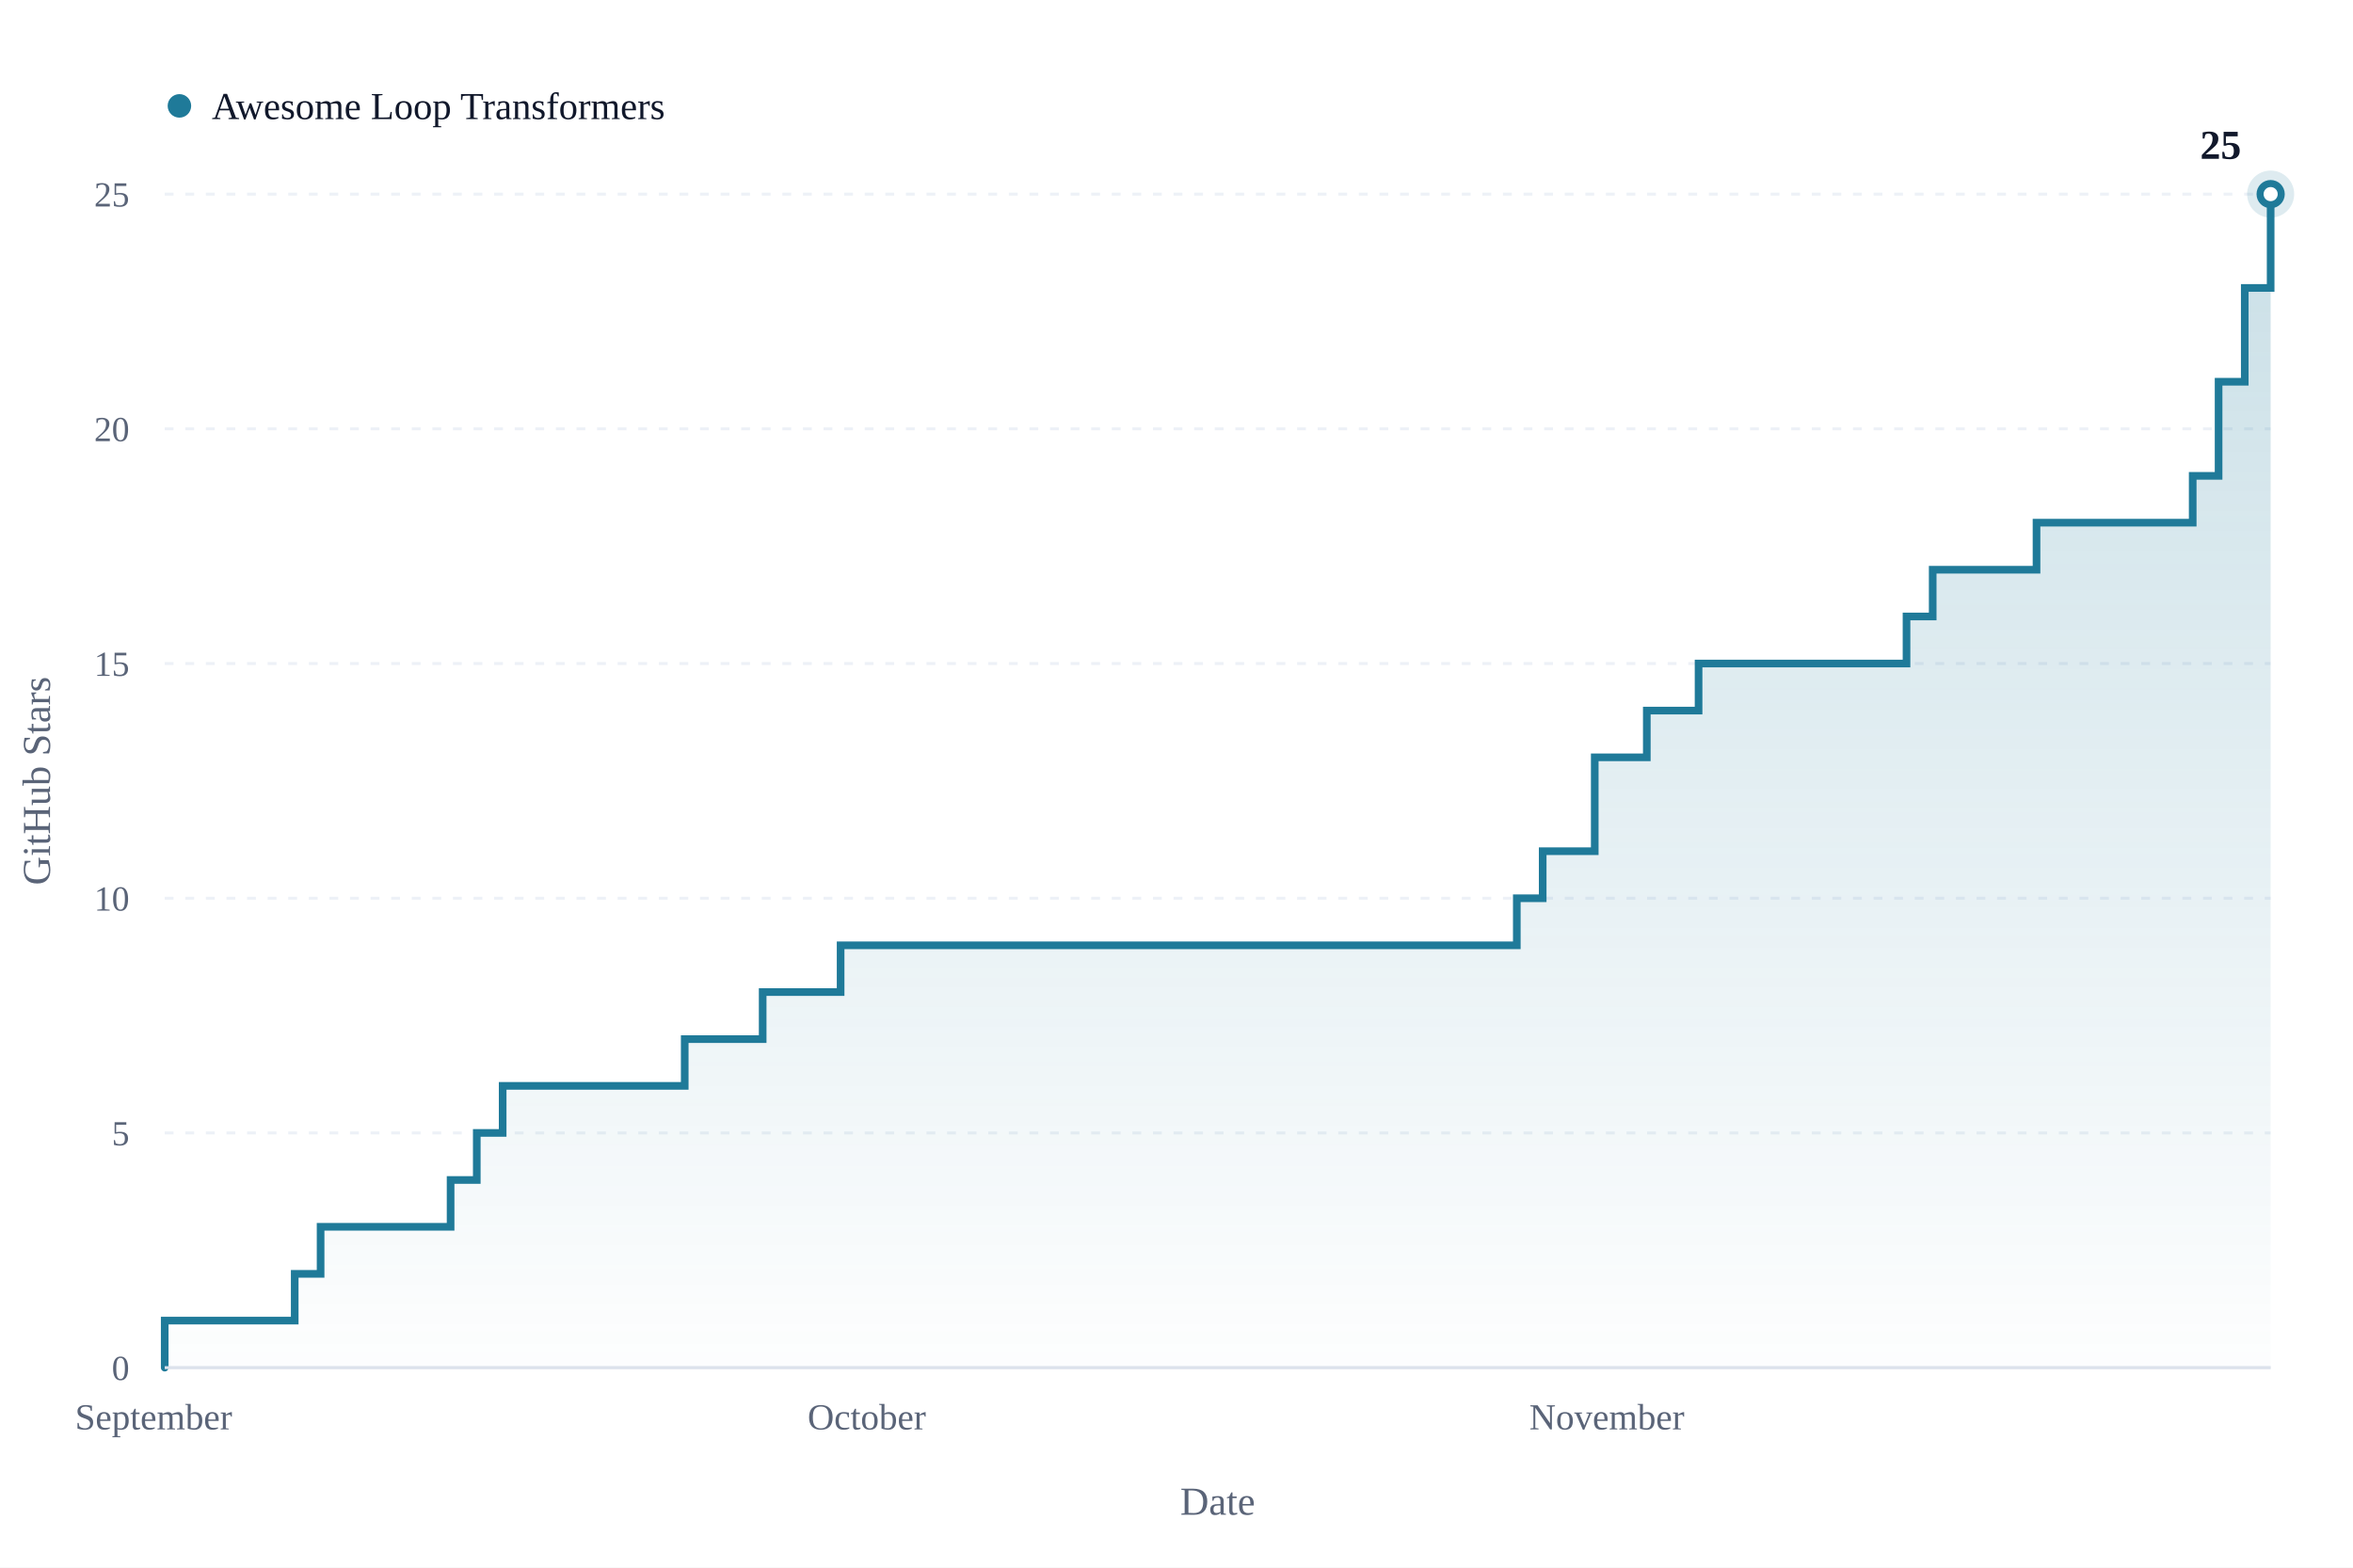
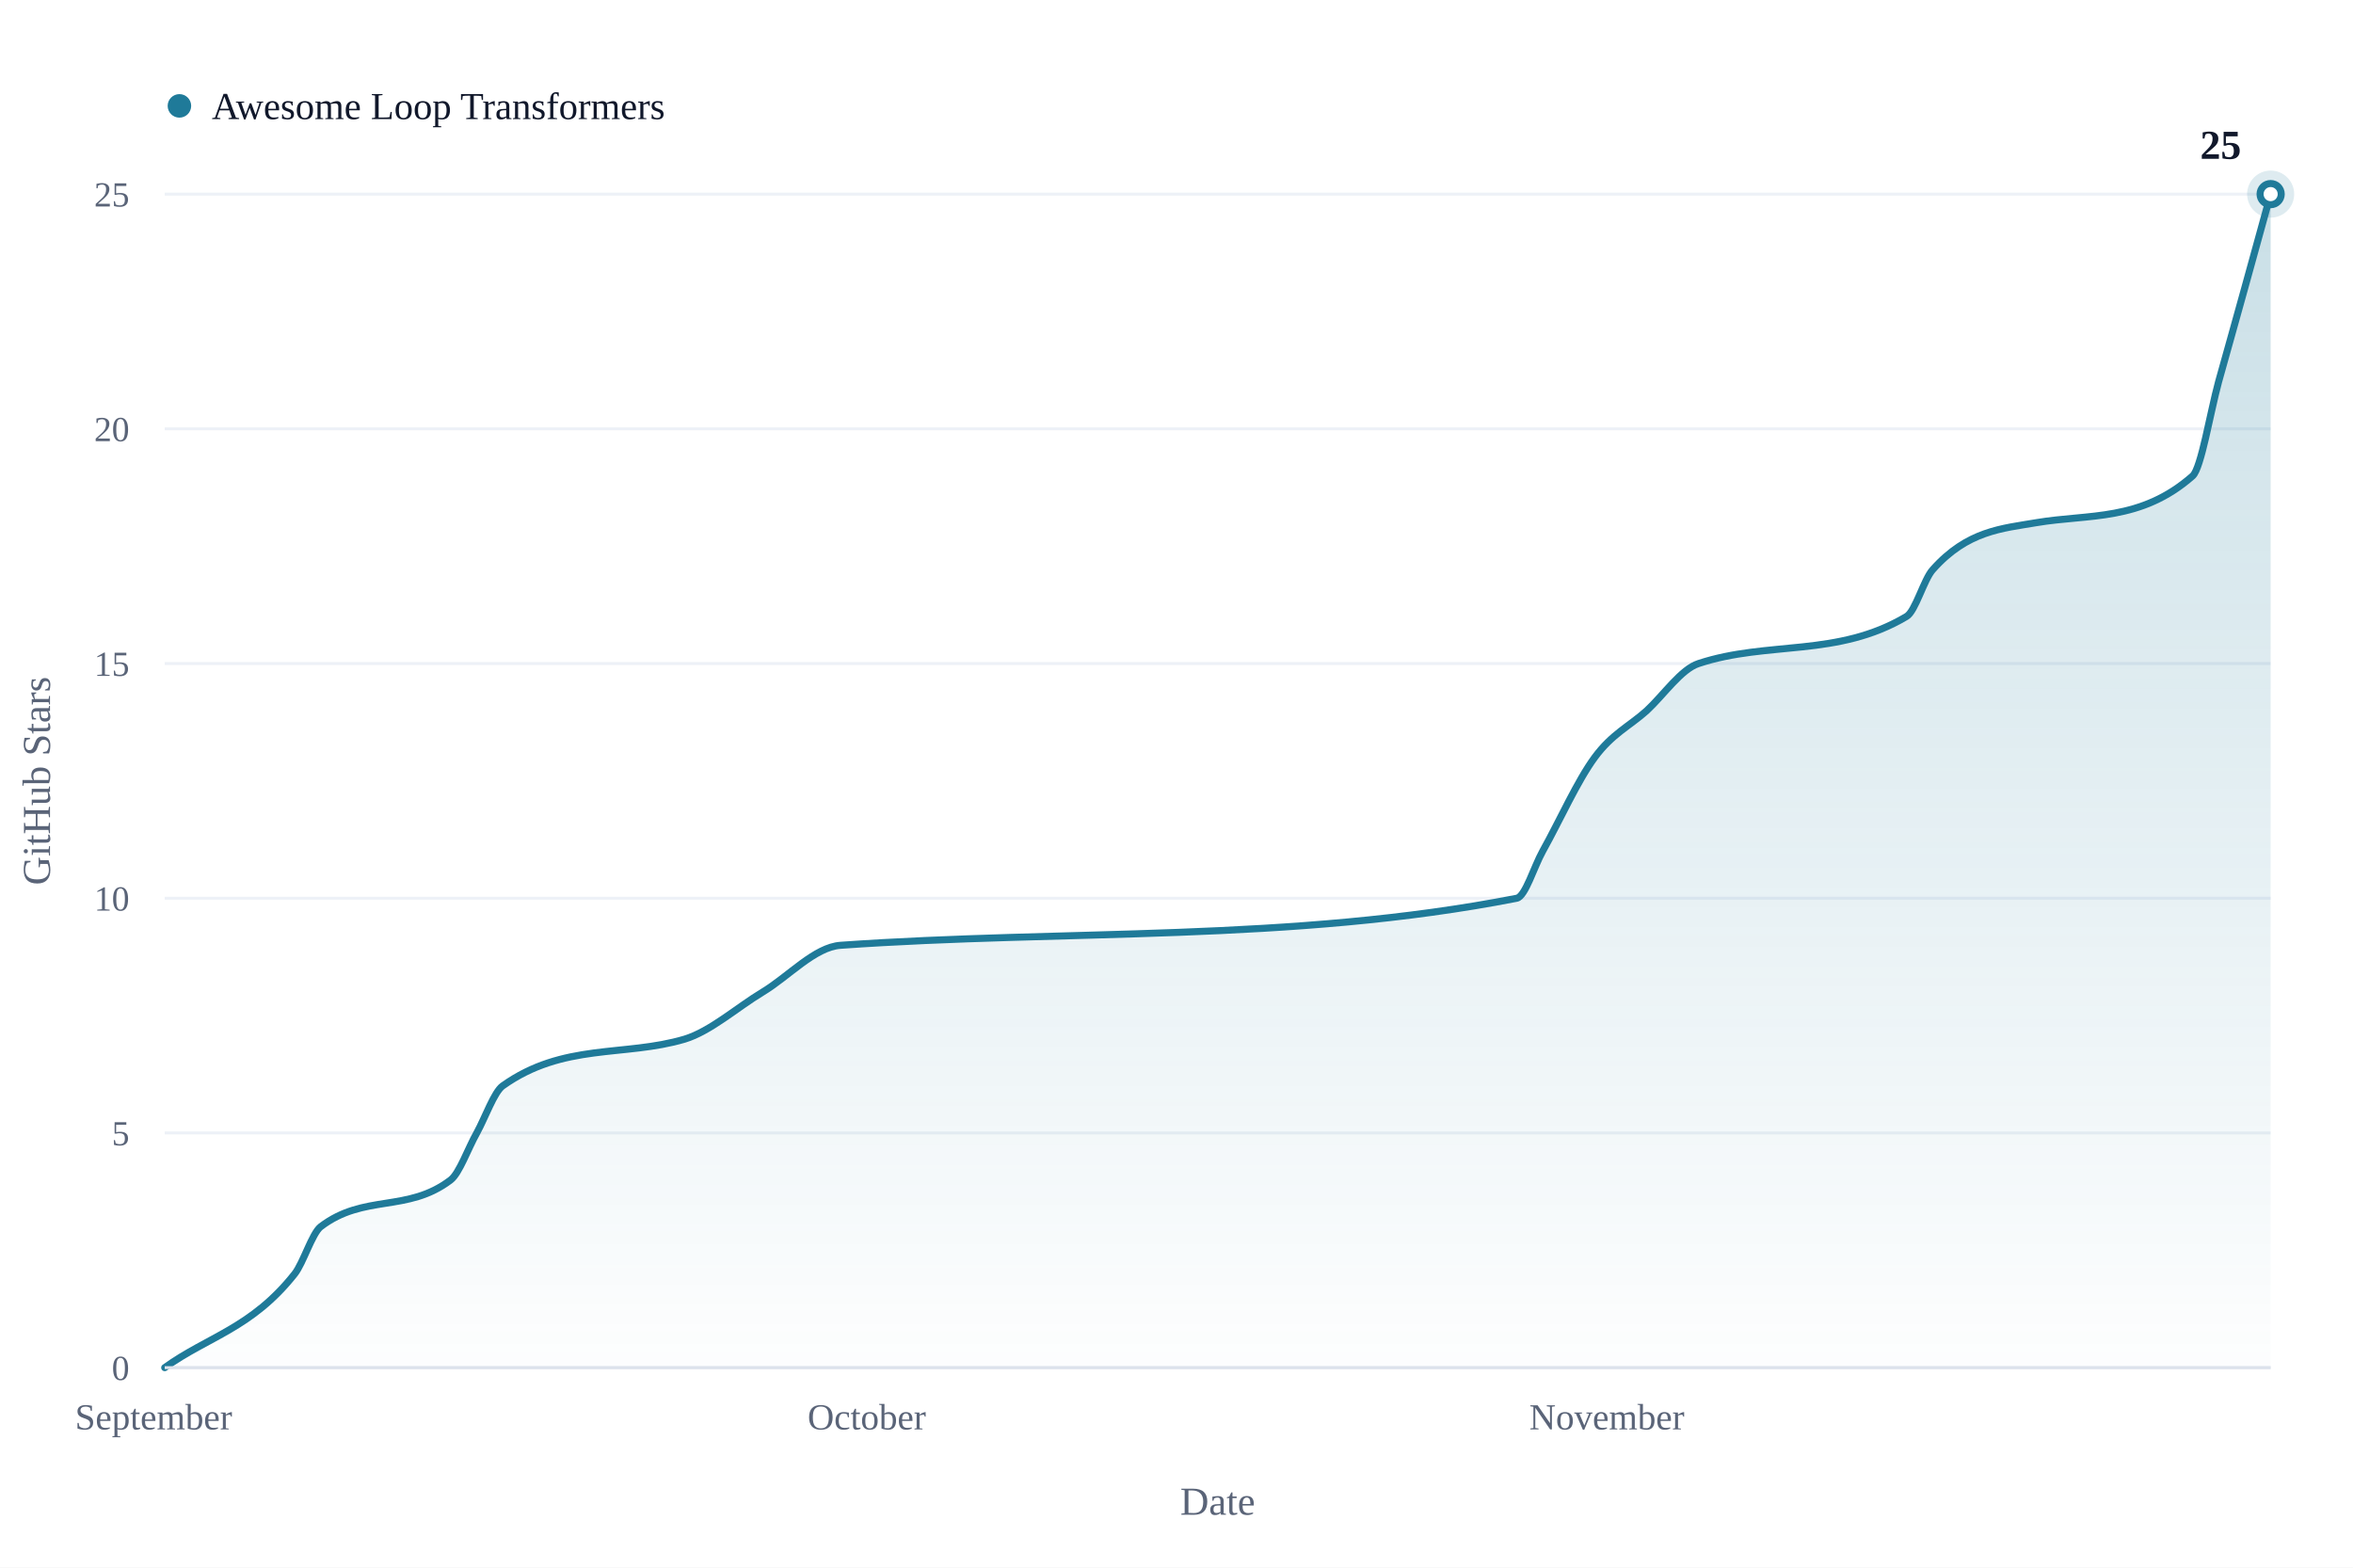
<svg xmlns="http://www.w3.org/2000/svg" width="800" height="533" viewBox="0 0 800 533" role="img" aria-label="25 stars since 2026-09-04">
  <defs>
    <linearGradient id="fill-light" x1="0" y1="0" x2="0" y2="1">
      <stop offset="0%" stop-color="#1F7A99" stop-opacity="0.24" />
      <stop offset="100%" stop-color="#1F7A99" stop-opacity="0.01" />
    </linearGradient>
  </defs>
  <rect width="800" height="533" fill="#FFFFFF" />
  <line x1="56" y1="465.0" x2="772" y2="465.0" stroke="#EDF1F7" stroke-width="1" stroke-dasharray="0" />
  <text x="44" y="469.2" text-anchor="end" font-size="12" fill="#5A6478">0</text>
-   <line x1="56" y1="385.2" x2="772" y2="385.2" stroke="#EDF1F7" stroke-width="1" stroke-dasharray="3 4" />
+   <line x1="56" y1="385.2" x2="772" y2="385.2" stroke="#EDF1F7" stroke-width="1" stroke-dasharray="0" />
  <text x="44" y="389.4" text-anchor="end" font-size="12" fill="#5A6478">5</text>
-   <line x1="56" y1="305.4" x2="772" y2="305.4" stroke="#EDF1F7" stroke-width="1" stroke-dasharray="3 4" />
+   <line x1="56" y1="305.4" x2="772" y2="305.4" stroke="#EDF1F7" stroke-width="1" stroke-dasharray="0" />
  <text x="44" y="309.6" text-anchor="end" font-size="12" fill="#5A6478">10</text>
-   <line x1="56" y1="225.6" x2="772" y2="225.6" stroke="#EDF1F7" stroke-width="1" stroke-dasharray="3 4" />
+   <line x1="56" y1="225.6" x2="772" y2="225.6" stroke="#EDF1F7" stroke-width="1" stroke-dasharray="0" />
  <text x="44" y="229.8" text-anchor="end" font-size="12" fill="#5A6478">15</text>
-   <line x1="56" y1="145.8" x2="772" y2="145.8" stroke="#EDF1F7" stroke-width="1" stroke-dasharray="3 4" />
+   <line x1="56" y1="145.8" x2="772" y2="145.8" stroke="#EDF1F7" stroke-width="1" stroke-dasharray="0" />
  <text x="44" y="150.0" text-anchor="end" font-size="12" fill="#5A6478">20</text>
-   <line x1="56" y1="66.0" x2="772" y2="66.0" stroke="#EDF1F7" stroke-width="1" stroke-dasharray="3 4" />
+   <line x1="56" y1="66.0" x2="772" y2="66.0" stroke="#EDF1F7" stroke-width="1" stroke-dasharray="0" />
  <text x="44" y="70.2" text-anchor="end" font-size="12" fill="#5A6478">25</text>
  <text x="25.5" y="486" text-anchor="start" font-size="12.5" fill="#5A6478">September</text>
  <text x="294.7" y="486" text-anchor="middle" font-size="12.5" fill="#5A6478">October</text>
  <text x="572.7" y="486" text-anchor="end" font-size="12.5" fill="#5A6478">November</text>
-   <path d="M56.0,465.0 H56.0 V449.0 H100.2 V433.1 H109.0 V417.1 H153.2 V401.2 H162.1 V385.2 H170.9 V369.2 H232.8 V353.3 H259.3 V337.3 H285.8 V321.4 H515.7 V305.4 H524.5 V289.4 H542.2 V257.5 H559.9 V241.6 H577.5 V225.6 H648.2 V209.6 H657.1 V193.7 H692.4 V177.7 H745.5 V161.8 H754.3 V129.8 H763.2 V97.9 H772.0 V66.0 V465 H56.0 Z" fill="url(#fill-light)" />
-   <path d="M56.0,465.0 H56.0 V449.0 H100.2 V433.1 H109.0 V417.1 H153.2 V401.2 H162.1 V385.2 H170.9 V369.2 H232.8 V353.3 H259.3 V337.3 H285.8 V321.4 H515.7 V305.4 H524.5 V289.4 H542.2 V257.5 H559.9 V241.6 H577.5 V225.6 H648.2 V209.6 H657.1 V193.7 H692.4 V177.7 H745.5 V161.8 H754.3 V129.8 H763.2 V97.9 H772.0 V66.0" fill="none" stroke="#1F7A99" stroke-width="2.6" stroke-linejoin="miter" stroke-linecap="round" />
+   <path d="M56.0,465.0 C70.7,454.4 85.5,451.7 100.2,433.1 C103.1,429.4 106.1,419.4 109.0,417.1 C123.8,405.8 138.5,412.4 153.2,401.2 C156.2,398.9 159.1,390.5 162.1,385.2 C165.0,379.9 168.0,371.3 170.9,369.2 C191.5,354.5 212.2,359.4 232.8,353.3 C241.6,350.6 250.5,342.6 259.3,337.3 C268.1,332.0 277.0,322.0 285.8,321.4 C362.4,316.0 439.0,320.4 515.7,305.4 C518.6,304.8 521.5,294.8 524.5,289.4 C530.4,278.8 536.3,265.5 542.2,257.5 C548.1,249.5 554.0,246.9 559.9,241.6 C565.7,236.2 571.6,227.5 577.5,225.6 C601.1,217.8 624.7,223.6 648.2,209.6 C651.2,207.9 654.1,197.0 657.1,193.7 C668.9,180.4 680.7,179.7 692.4,177.7 C710.1,174.7 727.8,177.4 745.5,161.8 C748.4,159.1 751.4,140.5 754.3,129.8 C757.3,119.2 760.2,108.6 763.2,97.9 C766.1,87.3 769.1,76.6 772.0,66.0 L772.0,465 L56.0,465 Z" fill="url(#fill-light)" />
+   <path d="M56.0,465.0 C70.7,454.4 85.5,451.7 100.2,433.1 C103.1,429.4 106.1,419.4 109.0,417.1 C123.8,405.8 138.5,412.4 153.2,401.2 C156.2,398.9 159.1,390.5 162.1,385.2 C165.0,379.9 168.0,371.3 170.9,369.2 C191.5,354.5 212.2,359.4 232.8,353.3 C241.6,350.6 250.5,342.6 259.3,337.3 C268.1,332.0 277.0,322.0 285.8,321.4 C362.4,316.0 439.0,320.4 515.7,305.4 C518.6,304.8 521.5,294.8 524.5,289.4 C530.4,278.8 536.3,265.5 542.2,257.5 C548.1,249.5 554.0,246.9 559.9,241.6 C565.7,236.2 571.6,227.5 577.5,225.6 C601.1,217.8 624.7,223.6 648.2,209.6 C651.2,207.9 654.1,197.0 657.1,193.7 C668.9,180.4 680.7,179.7 692.4,177.7 C710.1,174.7 727.8,177.4 745.5,161.8 C748.4,159.1 751.4,140.5 754.3,129.8 C757.3,119.2 760.2,108.6 763.2,97.9 C766.1,87.3 769.1,76.6 772.0,66.0" fill="none" stroke="#1F7A99" stroke-width="2.4" stroke-linejoin="miter" stroke-linecap="round" />
  <circle cx="772.0" cy="66.0" r="8" fill="#1F7A99" opacity="0.15" />
  <circle cx="772.0" cy="66.0" r="3.6" fill="#FFFFFF" stroke="#1F7A99" stroke-width="2.4" />
  <text x="762.0" y="54.0" text-anchor="end" font-size="14" font-weight="700" fill="#11182B">25</text>
  <line x1="56" y1="465" x2="772" y2="465" stroke="#DCE2EC" stroke-width="1" />
  <circle cx="61" cy="36" r="4" fill="#1F7A99" />
  <text x="72" y="40.5" font-size="13" fill="#11182B">Awesome Loop Transformers</text>
  <text x="414.0" y="515" text-anchor="middle" font-size="13.5" fill="#5A6478">Date</text>
  <text x="17" y="265.5" text-anchor="middle" font-size="13.5" fill="#5A6478" transform="rotate(-90 17 265.5)">GitHub Stars</text>
</svg>
